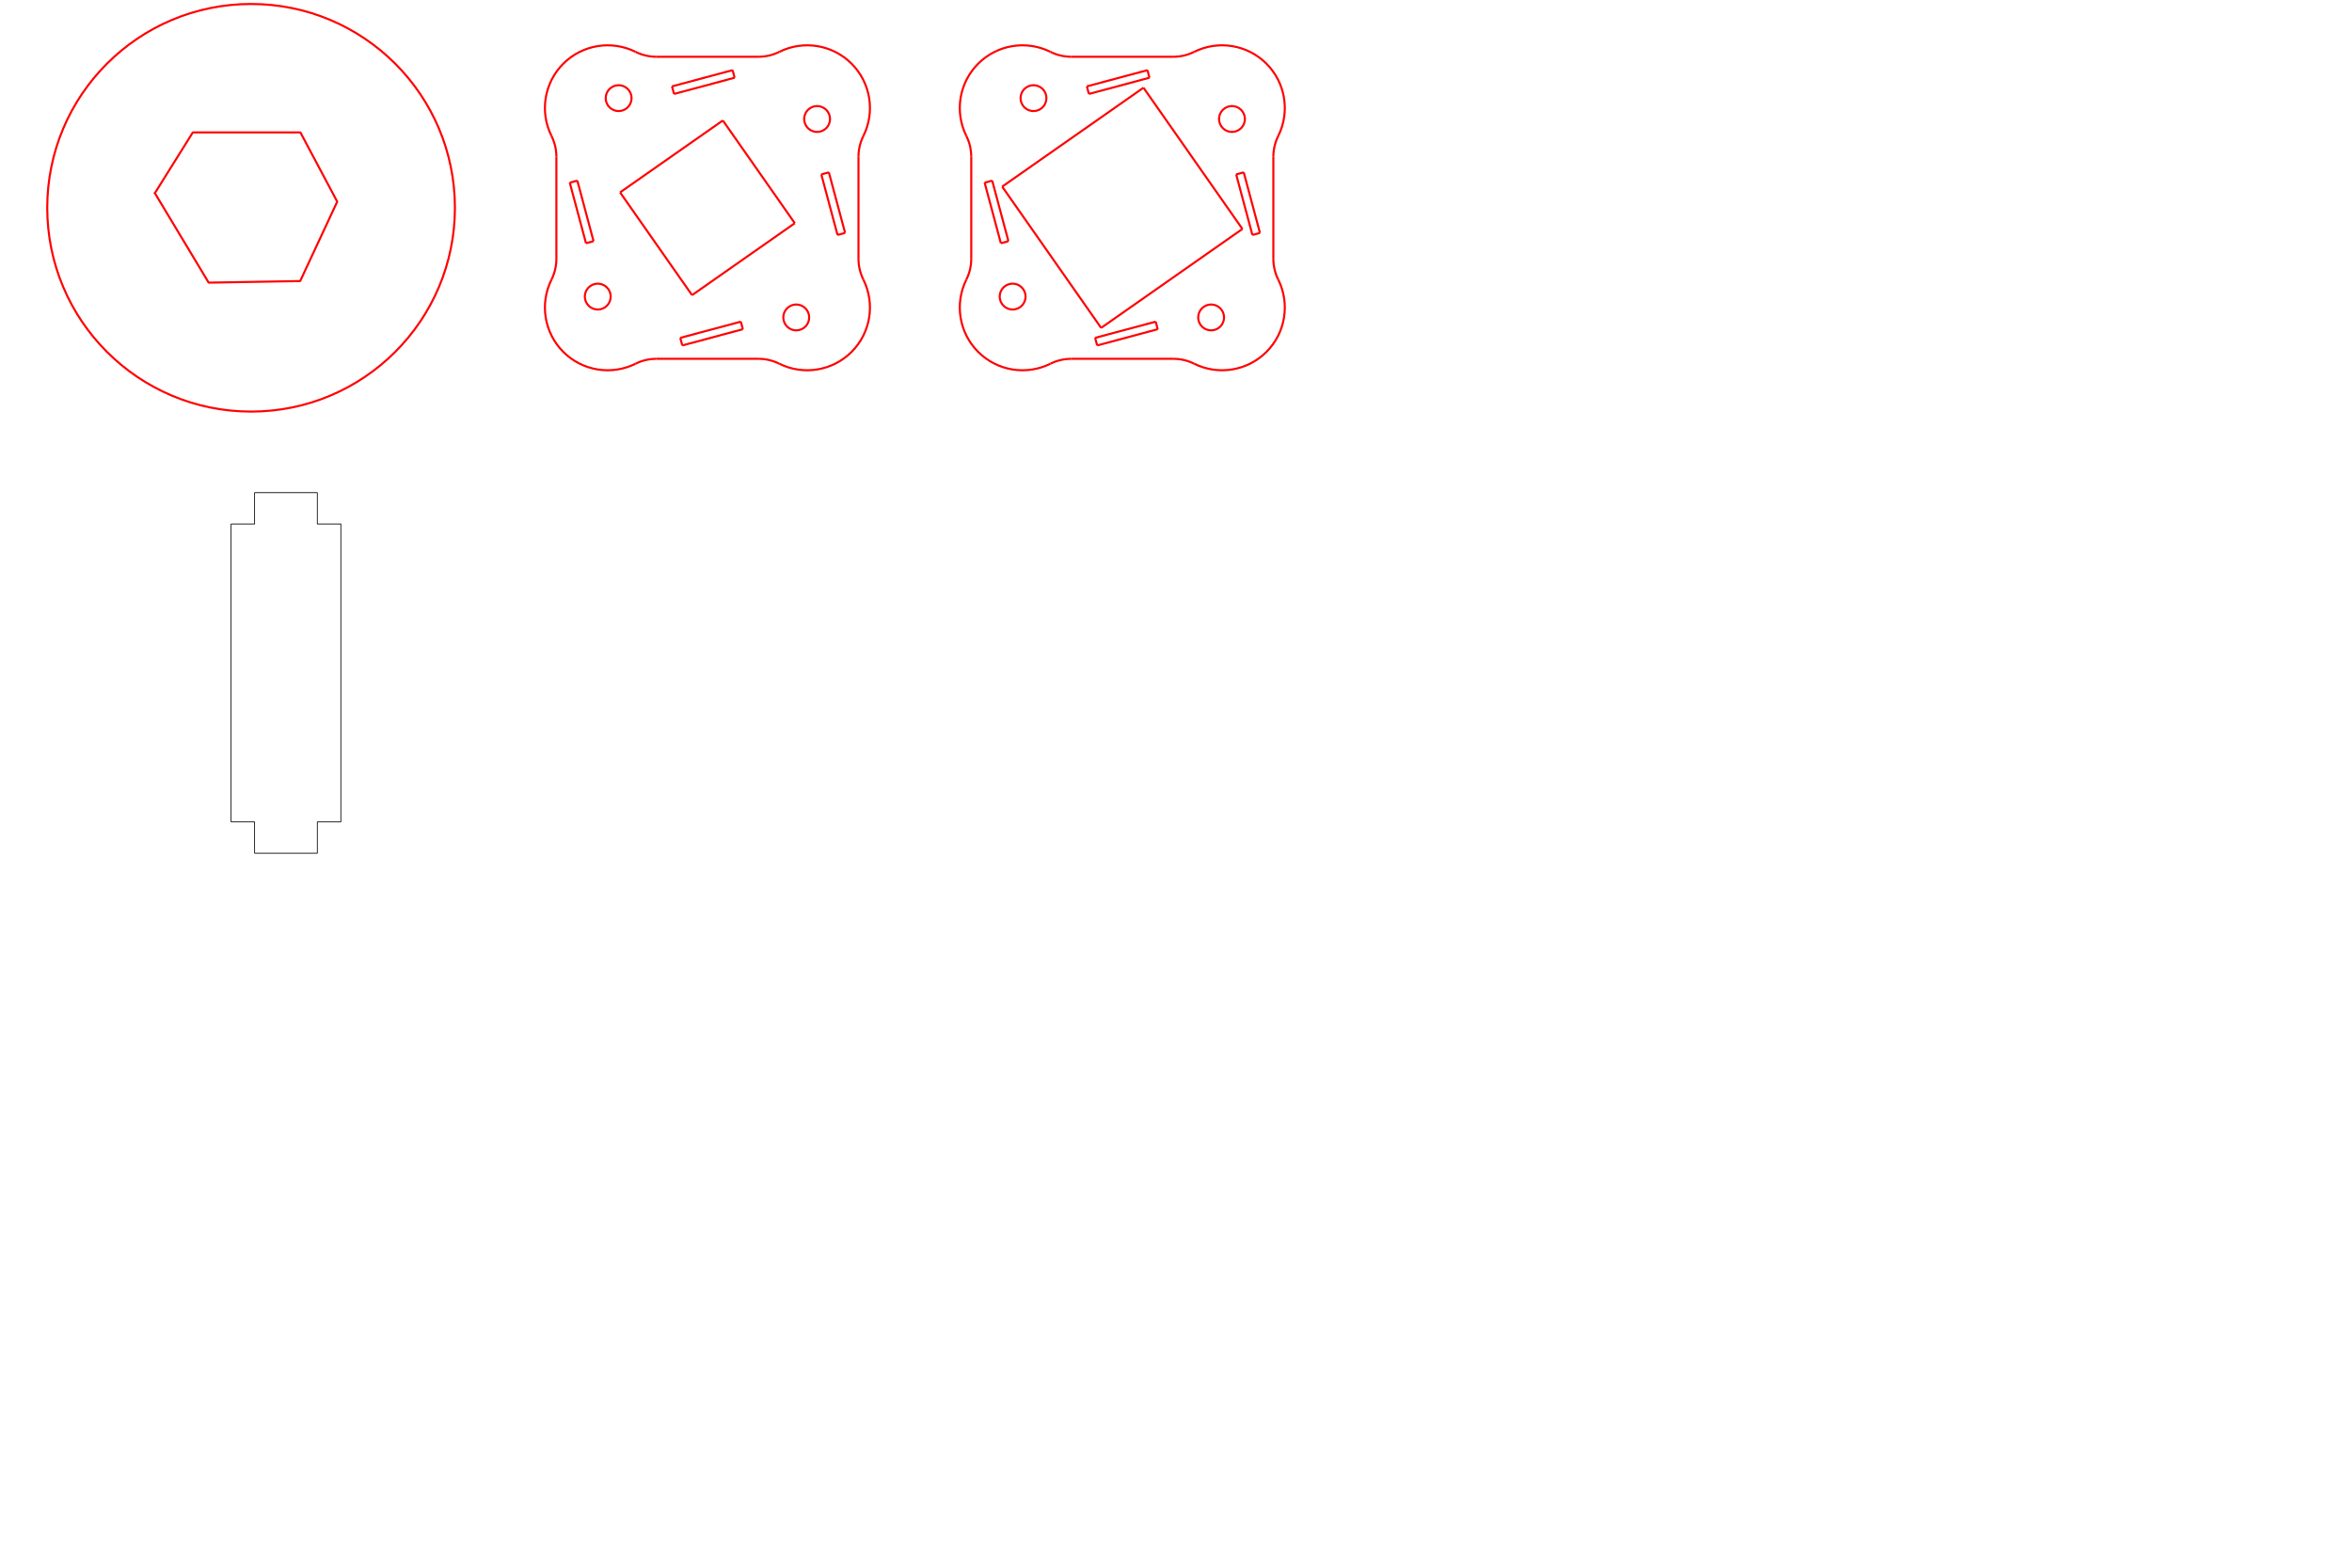
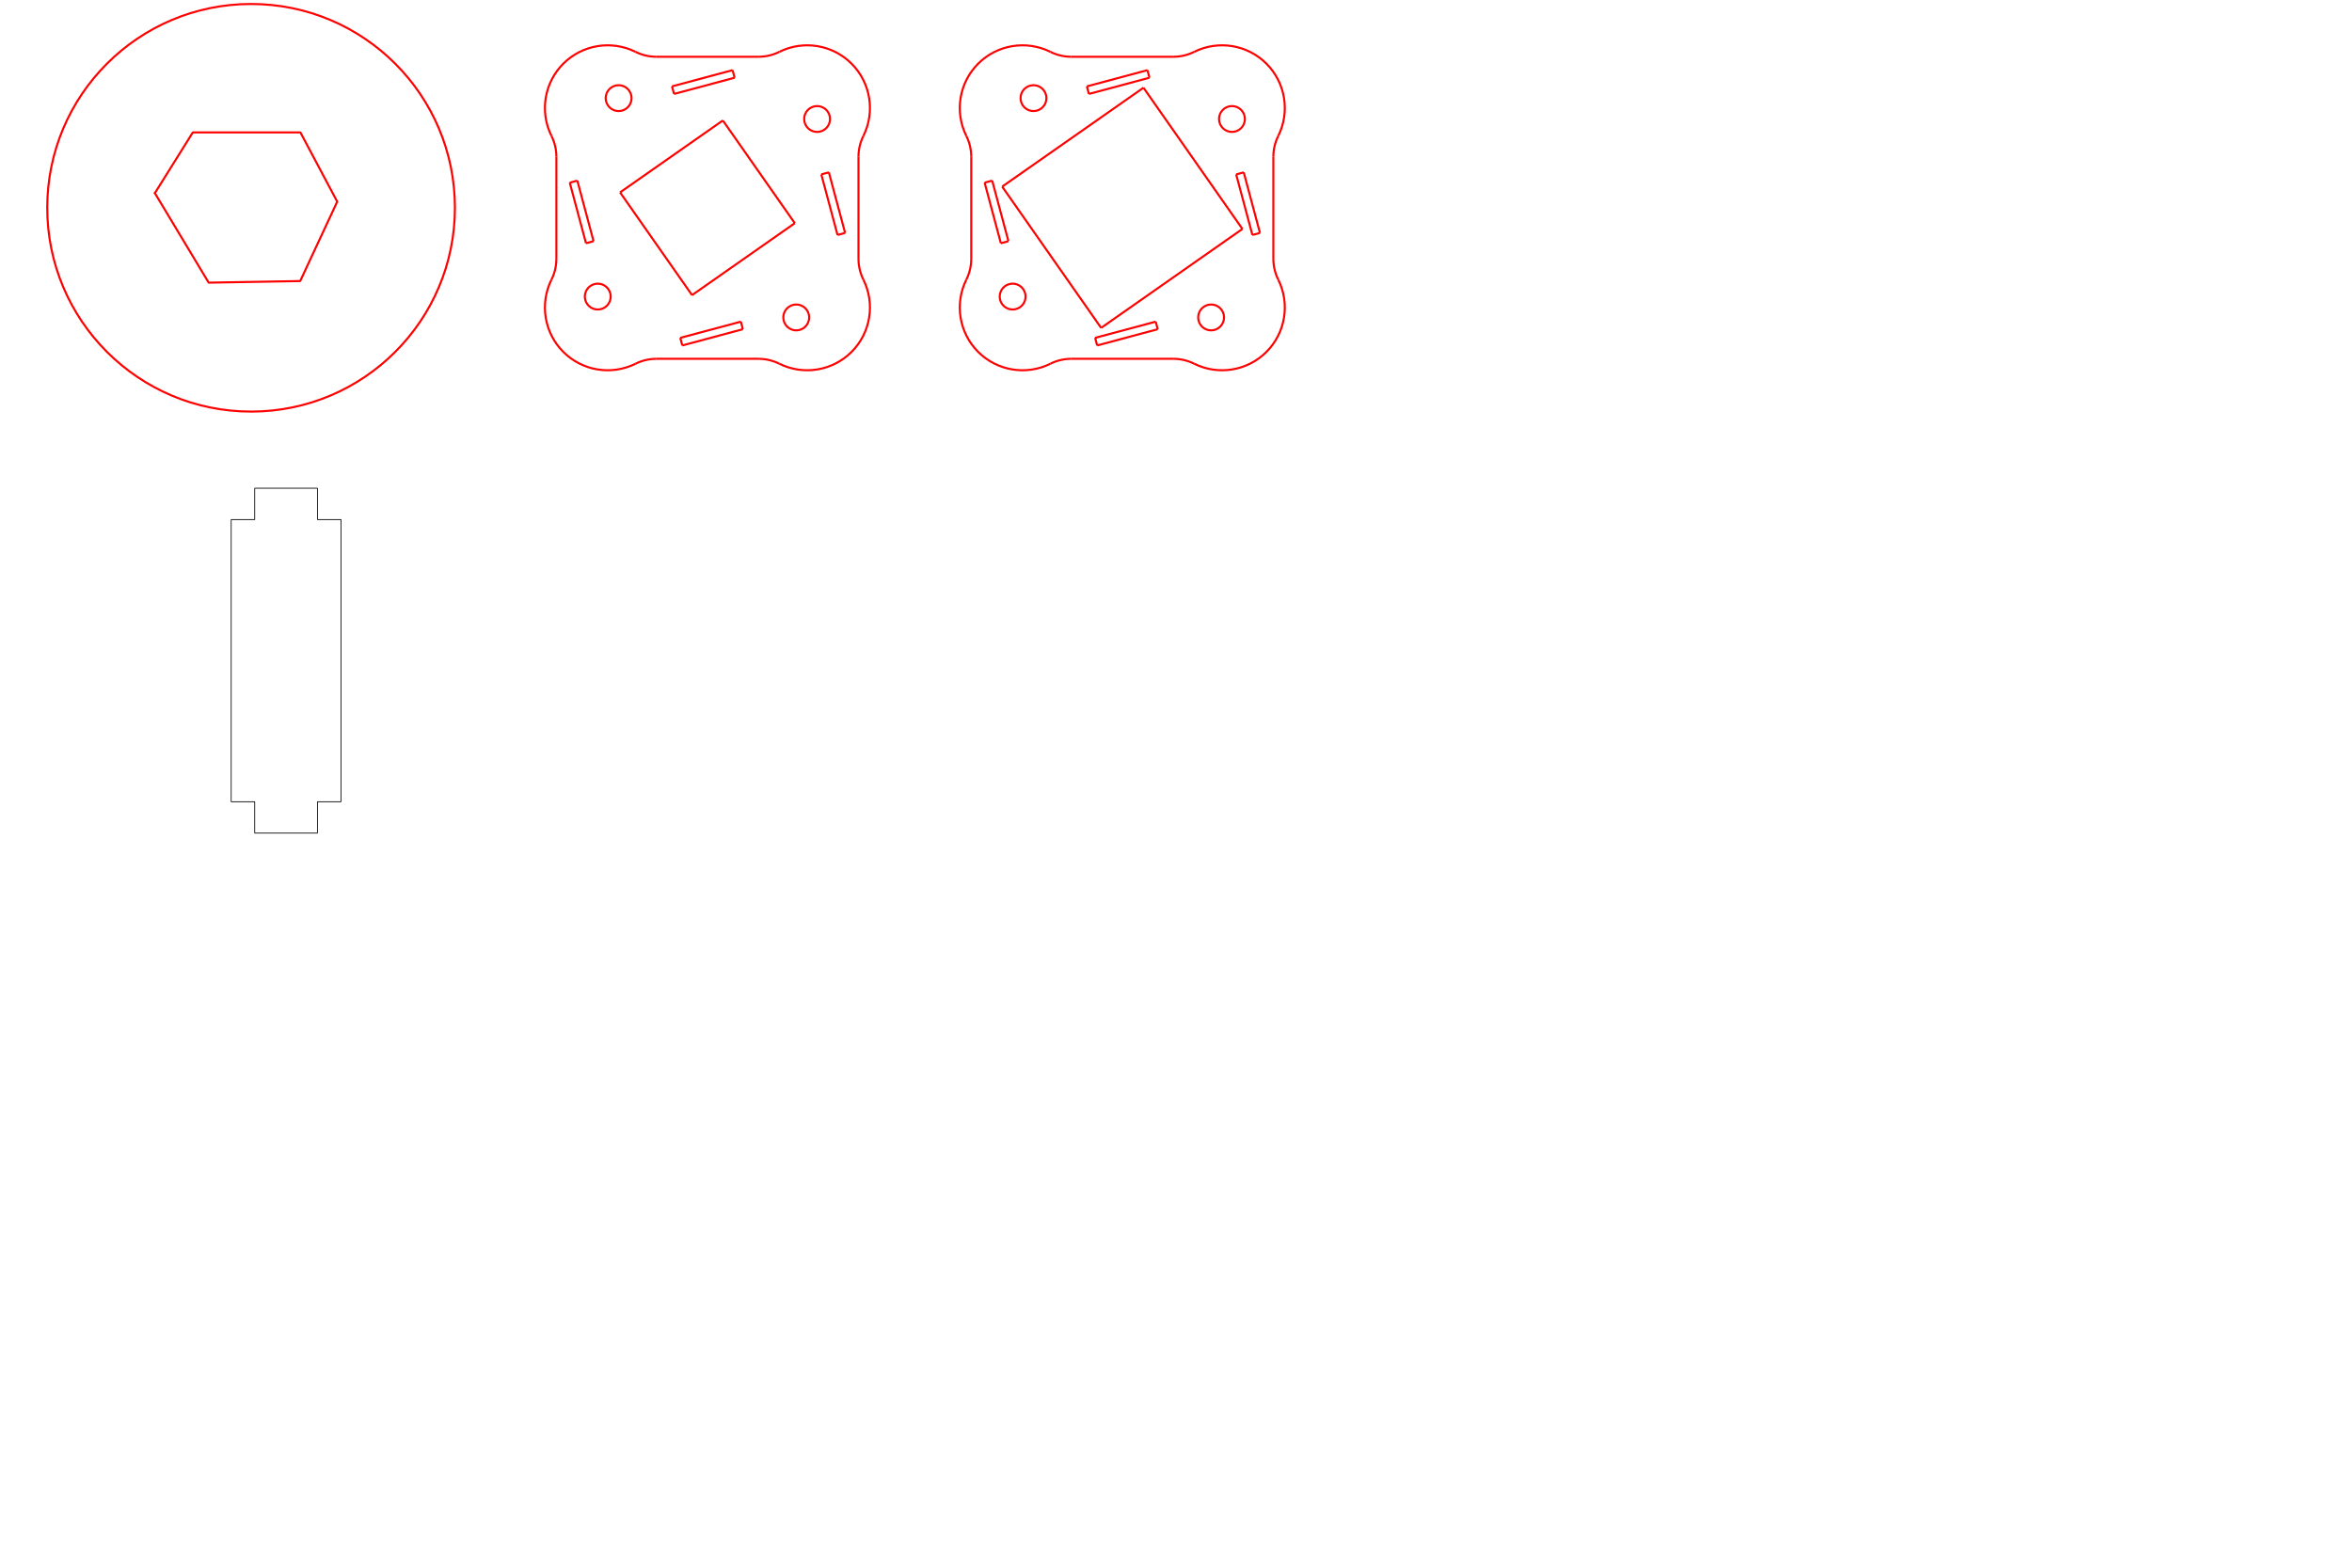
<svg xmlns="http://www.w3.org/2000/svg" width="300mm" height="200mm" viewBox="0 0 300 200" version="1.1" id="svg950">
  <defs id="defs944">
    <marker style="overflow:visible" refY="0.0" refX="0.0" orient="auto" id="DistanceX">
      <path id="path2623" style="stroke:#000000; stroke-width:0.5" d="M 3,-3 L -3,3 M 0,-5 L  0,5" />
    </marker>
    <pattern y="0" x="0" width="8" patternUnits="userSpaceOnUse" id="Hatch" height="8">
      <path id="path2626" stroke-width="0.25" stroke="#000000" linecap="square" d="M8 4 l-4,4" />
      <path id="path2628" stroke-width="0.25" stroke="#000000" linecap="square" d="M6 2 l-4,4" />
      <path id="path2630" stroke-width="0.25" stroke="#000000" linecap="square" d="M4 0 l-4,4" />
    </pattern>
    <symbol id="*MODEL_SPACE" />
    <symbol id="*PAPER_SPACE" />
    <marker style="overflow:visible" refY="0.0" refX="0.0" orient="auto" id="DistanceX-3">
      <path id="path2727" style="stroke:#000000; stroke-width:0.5" d="M 3,-3 L -3,3 M 0,-5 L  0,5" />
    </marker>
    <pattern y="0" x="0" width="8" patternUnits="userSpaceOnUse" id="Hatch-6" height="8">
      <path id="path2730" stroke-width="0.25" stroke="#000000" linecap="square" d="M8 4 l-4,4" />
      <path id="path2732" stroke-width="0.25" stroke="#000000" linecap="square" d="M6 2 l-4,4" />
      <path id="path2734" stroke-width="0.25" stroke="#000000" linecap="square" d="M4 0 l-4,4" />
    </pattern>
    <symbol id="*MODEL_SPACE-7" />
    <symbol id="*PAPER_SPACE-5" />
    <marker style="overflow:visible" refY="0.0" refX="0.0" orient="auto" id="DistanceX-35">
      <path id="path2837" style="stroke:#000000; stroke-width:0.5" d="M 3,-3 L -3,3 M 0,-5 L  0,5" />
    </marker>
    <pattern y="0" x="0" width="8" patternUnits="userSpaceOnUse" id="Hatch-62" height="8">
      <path id="path2840" stroke-width="0.25" stroke="#000000" linecap="square" d="M8 4 l-4,4" />
      <path id="path2842" stroke-width="0.25" stroke="#000000" linecap="square" d="M6 2 l-4,4" />
      <path id="path2844" stroke-width="0.25" stroke="#000000" linecap="square" d="M4 0 l-4,4" />
    </pattern>
    <symbol id="*MODEL_SPACE-9" />
    <symbol id="*PAPER_SPACE-1" />
    <marker style="overflow:visible" refY="0.0" refX="0.0" orient="auto" id="DistanceX-9">
      <path id="path5253" style="stroke:#000000; stroke-width:0.5" d="M 3,-3 L -3,3 M 0,-5 L  0,5" />
    </marker>
    <pattern y="0" x="0" width="8" patternUnits="userSpaceOnUse" id="Hatch-2" height="8">
      <path id="path5256" stroke-width="0.25" stroke="#000000" linecap="square" d="M8 4 l-4,4" />
      <path id="path5258" stroke-width="0.25" stroke="#000000" linecap="square" d="M6 2 l-4,4" />
      <path id="path5260" stroke-width="0.25" stroke="#000000" linecap="square" d="M4 0 l-4,4" />
    </pattern>
    <symbol id="*MODEL_SPACE-0" />
    <symbol id="*PAPER_SPACE-2" />
    <marker style="overflow:visible" refY="0.0" refX="0.0" orient="auto" id="DistanceX-37">
      <path id="path5393" style="stroke:#000000; stroke-width:0.5" d="M 3,-3 L -3,3 M 0,-5 L  0,5" />
    </marker>
    <pattern y="0" x="0" width="8" patternUnits="userSpaceOnUse" id="Hatch-5" height="8">
      <path id="path5396" stroke-width="0.25" stroke="#000000" linecap="square" d="M8 4 l-4,4" />
      <path id="path5398" stroke-width="0.25" stroke="#000000" linecap="square" d="M6 2 l-4,4" />
      <path id="path5400" stroke-width="0.25" stroke="#000000" linecap="square" d="M4 0 l-4,4" />
    </pattern>
    <symbol id="*MODEL_SPACE-92" />
    <symbol id="*PAPER_SPACE-28" />
  </defs>
  <g id="layer1" transform="translate(0,-97)">
    <g transform="matrix(-0.216734,0.1517588,0.1517588,0.216734,101.7515,-118.9442)" id="g1609" style="fill:none;fill-opacity:1;stroke:#ff0000;stroke-opacity:1">
      <path id="path20" style="fill:none;stroke:#ff0000;fill-opacity:1;stroke-opacity:1" d="m 539.616,651.93 a 22.677,22.677 0 0 0 6.906,-7.725" />
      <path id="path22" style="fill:none;stroke:#ff0000;fill-opacity:1;stroke-opacity:1" d="m 602.972,654.155 a 30.236,30.236 0 0 0 -56.448,-9.953" />
      <path id="path24" style="fill:none;stroke:#ff0000;fill-opacity:1;stroke-opacity:1" d="m 602.972,654.156 a 22.677,22.677 0 0 0 3.847,9.622" />
      <path id="path26" style="fill:none;stroke:#ff0000;fill-opacity:1;stroke-opacity:1" d="M 634.998,704.028 606.818,663.78" />
      <path id="path28" style="fill:none;stroke:#ff0000;fill-opacity:1;stroke-opacity:1" d="m 539.618,651.931 -40.248,28.18" />
      <path id="path30" style="fill:none;stroke:#ff0000;fill-opacity:1;stroke-opacity:1" d="m 489.747,683.957 a 22.677,22.677 0 0 0 9.621,-3.847" />
      <path id="path32" style="fill:none;stroke:#ff0000;fill-opacity:1;stroke-opacity:1" d="m 489.746,683.957 a 30.236,30.236 0 0 0 -9.953,56.448" />
      <path id="path34" style="fill:none;stroke:#ff0000;fill-opacity:1;stroke-opacity:1" d="m 487.521,747.312 a 22.677,22.677 0 0 0 -7.725,-6.906" />
      <path id="path36" style="fill:none;stroke:#ff0000;fill-opacity:1;stroke-opacity:1" d="m 487.521,747.312 28.18,40.248" />
      <path id="path38" style="fill:none;stroke:#ff0000;fill-opacity:1;stroke-opacity:1" d="m 519.548,797.181 a 22.677,22.677 0 0 0 -3.847,-9.621" />
      <path id="path40" style="fill:none;stroke:#ff0000;fill-opacity:1;stroke-opacity:1" d="m 519.548,797.181 a 30.236,30.236 0 0 0 56.448,9.953" />
      <path id="path42" style="fill:none;stroke:#ff0000;fill-opacity:1;stroke-opacity:1" d="m 582.903,799.409 a 22.677,22.677 0 0 0 -6.906,7.726" />
      <path id="path44" style="fill:none;stroke:#ff0000;fill-opacity:1;stroke-opacity:1" d="m 582.901,799.409 40.248,-28.182" />
      <path id="path46" style="fill:none;stroke:#ff0000;fill-opacity:1;stroke-opacity:1" d="m 632.773,767.38 a 22.677,22.677 0 0 0 -9.621,3.847" />
      <path id="path48" style="fill:none;stroke:#ff0000;fill-opacity:1;stroke-opacity:1" d="m 632.774,767.381 a 30.236,30.236 0 0 0 9.953,-56.448" />
      <path id="path50" style="fill:none;stroke:#ff0000;fill-opacity:1;stroke-opacity:1" d="m 634.999,704.026 a 22.677,22.677 0 0 0 7.726,6.906" />
      <path id="path52" style="fill:none;stroke:#ff0000;fill-opacity:1;stroke-opacity:1" d="M 591.496,755.906 H 531.024" />
      <path id="path54" style="fill:none;stroke:#ff0000;fill-opacity:1;stroke-opacity:1" d="M 531.024,755.906 V 695.433" />
      <path id="path56" style="fill:none;stroke:#ff0000;fill-opacity:1;stroke-opacity:1" d="m 531.024,695.433 h 60.472" />
      <path id="path58" style="fill:none;stroke:#ff0000;fill-opacity:1;stroke-opacity:1" d="m 591.496,695.433 v 60.472" />
      <path id="path60" style="fill:none;stroke:#ff0000;fill-opacity:1;stroke-opacity:1" d="m 609.256,773.084 -28.411,10.341" />
      <path id="path62" style="fill:none;stroke:#ff0000;fill-opacity:1;stroke-opacity:1" d="m 580.845,783.425 -1.293,-3.552" />
      <path id="path64" style="fill:none;stroke:#ff0000;fill-opacity:1;stroke-opacity:1" d="M 579.553,779.874 607.963,769.533" />
      <path id="path66" style="fill:none;stroke:#ff0000;fill-opacity:1;stroke-opacity:1" d="m 607.963,769.533 1.293,3.552" />
      <path id="path68" style="fill:none;stroke:#ff0000;fill-opacity:1;stroke-opacity:1" d="m 542.967,671.463 -28.411,10.345" />
      <path id="path70" style="fill:none;stroke:#ff0000;fill-opacity:1;stroke-opacity:1" d="m 514.556,681.808 -1.293,-3.553" />
      <path id="path72" style="fill:none;stroke:#ff0000;fill-opacity:1;stroke-opacity:1" d="m 513.264,678.255 28.411,-10.341" />
      <path id="path74" style="fill:none;stroke:#ff0000;fill-opacity:1;stroke-opacity:1" d="m 541.674,667.914 1.293,3.549" />
      <path id="path76" style="fill:none;stroke:#ff0000;fill-opacity:1;stroke-opacity:1" d="m 507.054,743.962 10.345,28.412" />
      <path id="path78" style="fill:none;stroke:#ff0000;fill-opacity:1;stroke-opacity:1" d="m 517.398,772.374 -3.553,1.293" />
      <path id="path80" style="fill:none;stroke:#ff0000;fill-opacity:1;stroke-opacity:1" d="m 513.846,773.667 -10.341,-28.413" />
      <path id="path82" style="fill:none;stroke:#ff0000;fill-opacity:1;stroke-opacity:1" d="m 503.505,745.254 3.549,-1.292" />
      <path id="path84" style="fill:none;stroke:#ff0000;fill-opacity:1;stroke-opacity:1" d="M 615.466,707.376 605.121,678.966" />
      <path id="path86" style="fill:none;stroke:#ff0000;fill-opacity:1;stroke-opacity:1" d="m 605.121,678.966 3.553,-1.293" />
      <path id="path88" style="fill:none;stroke:#ff0000;fill-opacity:1;stroke-opacity:1" d="m 608.674,677.673 10.341,28.411" />
      <path id="path90" style="fill:none;stroke:#ff0000;fill-opacity:1;stroke-opacity:1" d="m 619.015,706.084 -3.549,1.293" />
      <path id="path92" style="fill:none;stroke:#ff0000;fill-opacity:1;stroke-opacity:1" d="m 635.361,730.416 a 6.236,6.236 0 1 0 -12.472,0 6.236,6.236 0 1 0 12.472,0 z" />
      <path id="path94" style="fill:none;stroke:#ff0000;fill-opacity:1;stroke-opacity:1" d="m 572.243,657.804 a 6.236,6.236 0 1 0 -12.472,0 6.236,6.236 0 1 0 12.472,0 z" />
      <path id="path96" style="fill:none;stroke:#ff0000;fill-opacity:1;stroke-opacity:1" d="m 499.631,720.922 a 6.236,6.236 0 1 0 -12.472,0 6.236,6.236 0 1 0 12.472,0 z" />
      <path id="path98" style="fill:none;stroke:#ff0000;fill-opacity:1;stroke-opacity:1" d="m 562.749,793.535 a 6.236,6.236 0 1 0 -12.472,0 6.236,6.236 0 1 0 12.472,0 z" />
    </g>
    <g transform="matrix(-0.216734,0.1517588,0.1517588,0.216734,154.6682,-118.9442)" id="g2465" style="fill:none;fill-opacity:1;stroke:#ff0000;stroke-opacity:1">
      <path id="path1788" style="fill:none;stroke:#ff0000;fill-opacity:1;stroke-opacity:1" d="m 539.616,651.93 a 22.677,22.677 0 0 0 6.906,-7.725" />
      <path id="path1790" style="fill:none;stroke:#ff0000;fill-opacity:1;stroke-opacity:1" d="m 602.972,654.155 a 30.236,30.236 0 0 0 -56.448,-9.953" />
      <path id="path1792" style="fill:none;stroke:#ff0000;fill-opacity:1;stroke-opacity:1" d="m 602.972,654.156 a 22.677,22.677 0 0 0 3.847,9.622" />
      <path id="path1794" style="fill:none;stroke:#ff0000;fill-opacity:1;stroke-opacity:1" d="M 634.998,704.028 606.818,663.78" />
      <path id="path1796" style="fill:none;stroke:#ff0000;fill-opacity:1;stroke-opacity:1" d="m 539.618,651.931 -40.248,28.18" />
      <path id="path1798" style="fill:none;stroke:#ff0000;fill-opacity:1;stroke-opacity:1" d="m 489.747,683.957 a 22.677,22.677 0 0 0 9.621,-3.847" />
      <path id="path1800" style="fill:none;stroke:#ff0000;fill-opacity:1;stroke-opacity:1" d="m 489.746,683.957 a 30.236,30.236 0 0 0 -9.953,56.448" />
      <path id="path1802" style="fill:none;stroke:#ff0000;fill-opacity:1;stroke-opacity:1" d="m 487.521,747.312 a 22.677,22.677 0 0 0 -7.725,-6.906" />
      <path id="path1804" style="fill:none;stroke:#ff0000;fill-opacity:1;stroke-opacity:1" d="m 487.521,747.312 28.18,40.248" />
      <path id="path1806" style="fill:none;stroke:#ff0000;fill-opacity:1;stroke-opacity:1" d="m 519.548,797.181 a 22.677,22.677 0 0 0 -3.847,-9.621" />
      <path id="path1808" style="fill:none;stroke:#ff0000;fill-opacity:1;stroke-opacity:1" d="m 519.548,797.181 a 30.236,30.236 0 0 0 56.448,9.953" />
      <path id="path1810" style="fill:none;stroke:#ff0000;fill-opacity:1;stroke-opacity:1" d="m 582.903,799.409 a 22.677,22.677 0 0 0 -6.906,7.726" />
      <path id="path1812" style="fill:none;stroke:#ff0000;fill-opacity:1;stroke-opacity:1" d="m 582.901,799.409 40.248,-28.182" />
      <path id="path1814" style="fill:none;stroke:#ff0000;fill-opacity:1;stroke-opacity:1" d="m 632.773,767.38 a 22.677,22.677 0 0 0 -9.621,3.847" />
      <path id="path1816" style="fill:none;stroke:#ff0000;fill-opacity:1;stroke-opacity:1" d="m 632.774,767.381 a 30.236,30.236 0 0 0 9.953,-56.448" />
      <path id="path1818" style="fill:none;stroke:#ff0000;fill-opacity:1;stroke-opacity:1" d="m 634.999,704.026 a 22.677,22.677 0 0 0 7.726,6.906" />
      <path id="path1820" style="fill:none;stroke:#ff0000;fill-opacity:1;stroke-opacity:1" d="M 602.835,767.244 H 519.685" />
      <path id="path1822" style="fill:none;stroke:#ff0000;fill-opacity:1;stroke-opacity:1" d="m 519.685,767.244 v -83.15" />
      <path id="path1824" style="fill:none;stroke:#ff0000;fill-opacity:1;stroke-opacity:1" d="m 519.685,684.094 h 83.15" />
      <path id="path1826" style="fill:none;stroke:#ff0000;fill-opacity:1;stroke-opacity:1" d="m 602.835,684.094 v 83.15" />
      <path id="path1828" style="fill:none;stroke:#ff0000;fill-opacity:1;stroke-opacity:1" d="m 609.256,773.084 -28.411,10.341" />
      <path id="path1830" style="fill:none;stroke:#ff0000;fill-opacity:1;stroke-opacity:1" d="m 580.845,783.425 -1.293,-3.552" />
      <path id="path1832" style="fill:none;stroke:#ff0000;fill-opacity:1;stroke-opacity:1" d="M 579.553,779.874 607.963,769.533" />
      <path id="path1834" style="fill:none;stroke:#ff0000;fill-opacity:1;stroke-opacity:1" d="m 607.963,769.533 1.293,3.552" />
      <path id="path1836" style="fill:none;stroke:#ff0000;fill-opacity:1;stroke-opacity:1" d="m 542.967,671.463 -28.411,10.345" />
      <path id="path1838" style="fill:none;stroke:#ff0000;fill-opacity:1;stroke-opacity:1" d="m 514.556,681.808 -1.293,-3.553" />
      <path id="path1840" style="fill:none;stroke:#ff0000;fill-opacity:1;stroke-opacity:1" d="m 513.264,678.255 28.411,-10.341" />
      <path id="path1842" style="fill:none;stroke:#ff0000;fill-opacity:1;stroke-opacity:1" d="m 541.674,667.914 1.293,3.549" />
      <path id="path1844" style="fill:none;stroke:#ff0000;fill-opacity:1;stroke-opacity:1" d="m 507.054,743.962 10.345,28.412" />
      <path id="path1846" style="fill:none;stroke:#ff0000;fill-opacity:1;stroke-opacity:1" d="m 517.398,772.374 -3.553,1.293" />
      <path id="path1848" style="fill:none;stroke:#ff0000;fill-opacity:1;stroke-opacity:1" d="m 513.846,773.667 -10.341,-28.413" />
      <path id="path1850" style="fill:none;stroke:#ff0000;fill-opacity:1;stroke-opacity:1" d="m 503.505,745.254 3.549,-1.292" />
      <path id="path1852" style="fill:none;stroke:#ff0000;fill-opacity:1;stroke-opacity:1" d="M 615.466,707.376 605.121,678.966" />
      <path id="path1854" style="fill:none;stroke:#ff0000;fill-opacity:1;stroke-opacity:1" d="m 605.121,678.966 3.553,-1.293" />
      <path id="path1856" style="fill:none;stroke:#ff0000;fill-opacity:1;stroke-opacity:1" d="m 608.674,677.673 10.341,28.411" />
      <path id="path1858" style="fill:none;stroke:#ff0000;fill-opacity:1;stroke-opacity:1" d="m 619.015,706.084 -3.549,1.293" />
      <path id="path1860" style="fill:none;stroke:#ff0000;fill-opacity:1;stroke-opacity:1" d="m 635.361,730.416 a 6.236,6.236 0 1 0 -12.472,0 6.236,6.236 0 1 0 12.472,0 z" />
      <path id="path1862" style="fill:none;stroke:#ff0000;fill-opacity:1;stroke-opacity:1" d="m 572.243,657.804 a 6.236,6.236 0 1 0 -12.472,0 6.236,6.236 0 1 0 12.472,0 z" />
      <path id="path1864" style="fill:none;stroke:#ff0000;fill-opacity:1;stroke-opacity:1" d="m 499.631,720.922 a 6.236,6.236 0 1 0 -12.472,0 6.236,6.236 0 1 0 12.472,0 z" />
      <path id="path1866" style="fill:none;stroke:#ff0000;fill-opacity:1;stroke-opacity:1" d="m 562.749,793.535 a 6.236,6.236 0 1 0 -12.472,0 6.236,6.236 0 1 0 12.472,0 z" />
    </g>
    <g transform="matrix(-0.1,0,0,0.1,180.5257,18.50892)" id="g1039" style="fill:none;fill-opacity:1;stroke:#ff0000;stroke-opacity:1">
      <path style="font-style:normal;font-weight:400;font-size:medium;font-family:'Noto Sans';vector-effect:non-scaling-stroke;fill:none;fill-opacity:1;fill-rule:evenodd;stroke:#ff0000;stroke-width:1;stroke-linecap:square;stroke-linejoin:bevel;stroke-opacity:1" id="path50-2" d="m 1745,1050 c 0,143.594 -116.406,260 -260,260 -143.594,0 -260,-116.406 -260,-260 0,-143.594 116.406,-260 260,-260 143.594,0 260,116.406 260,260" />
      <path style="font-style:normal;font-weight:400;font-size:medium;font-family:'Noto Sans';vector-effect:non-scaling-stroke;fill:none;fill-opacity:1;fill-rule:evenodd;stroke:#ff0000;stroke-width:1;stroke-linecap:square;stroke-linejoin:bevel;stroke-opacity:1" id="path66-7" d="m 1607.707,1031.294 -48.386,-77.435 h -137.233 l -46.965,88.33 47.227,101.28 116.732,2.038 68.626,-114.213" />
    </g>
    <text xml:space="preserve" style="font-style:normal;font-variant:normal;font-weight:normal;font-stretch:normal;font-size:14px;line-height:100%;font-family:Overlock;-inkscape-font-specification:Overlock;letter-spacing:0px;word-spacing:0px;fill:#000000;fill-opacity:1;stroke:none;stroke-width:0.265;" x="-128.134" y="110.658" id="text4235">
      <tspan id="tspan4233" x="-128.134" y="112.241" style="stroke-width:0.265;font-size:14px;" />
    </text>
    <text xml:space="preserve" style="font-style:normal;font-variant:normal;font-weight:normal;font-stretch:normal;font-size:16px;line-height:100%;font-family:Overlock;-inkscape-font-specification:Overlock;letter-spacing:0px;word-spacing:0px;fill:#00ff00;fill-opacity:1;stroke:none;stroke-width:0.265;" x="-105.833" y="80.042" id="text4239">
      <tspan id="tspan4237" x="-105.833" y="80.042" style="font-size:16px;stroke-width:0.265;fill:#00ff00;fill-opacity:1;">for laser x-flipped!!</tspan>
    </text>
    <g id="g5407" transform="matrix(0.2645833,0,0,0.2645833,-84.15486,-7.921374)" />
    <g id="g5447" transform="matrix(0,0.2645833,-0.2645833,0,223.9541,68.94633)" style="fill:none;fill-opacity:1;stroke:#ff0000;stroke-opacity:1">
-       <path style="font-style:normal;font-weight:400;font-size:medium;font-family:'Noto Sans';vector-effect:non-scaling-stroke;fill:none;fill-opacity:1;fill-rule:evenodd;stroke:#000000;stroke-width:0.378;stroke-linecap:square;stroke-linejoin:bevel;stroke-opacity:1" id="path66-1" d="m 358.696,682.127 h 143.622 v 11.339 h 15.118 v 30.236 l -15.118,2.3e-4 v 11.338 H 358.696 v -11.338 l -15.118,-2.3e-4 v -30.236 h 15.118 V 682.127" />
+       <path d="m 356.553,682.071 h 136.063 v 11.339 h 15.118 v 30.236 l -15.118,2.3e-4 v 11.338 H 356.553 v -11.338 l -15.118,-2.3e-4 v -30.236 h 15.118 v -11.339" id="path66-5" style="font-style:normal;font-weight:400;font-size:medium;font-family:'Noto Sans';vector-effect:non-scaling-stroke;fill:none;fill-opacity:1;fill-rule:evenodd;stroke:#000000;stroke-width:0.378;stroke-linecap:square;stroke-linejoin:bevel;stroke-opacity:1" />
    </g>
    <text xml:space="preserve" style="font-style:normal;font-variant:normal;font-weight:normal;font-stretch:normal;font-size:6px;line-height:100%;font-family:Overlock;-inkscape-font-specification:Overlock;letter-spacing:0px;word-spacing:0px;fill:#00ff00;fill-opacity:1;stroke:none;stroke-width:0.265" x="-106.152" y="97.152" id="text855">
      <tspan id="tspan853" x="-106.152" y="97.152" style="font-size:6px;fill:#00ff00;fill-opacity:1;stroke-width:0.265">material:</tspan>
      <tspan x="-106.152" y="103.152" style="font-size:6px;fill:#00ff00;fill-opacity:1;stroke-width:0.265" id="tspan921">1mm Buchen Sperrholz</tspan>
      <tspan x="-106.152" y="109.152" style="font-size:6px;fill:#00ff00;fill-opacity:1;stroke-width:0.265" id="tspan923">Vowinkel</tspan>
      <tspan x="-106.152" y="115.152" style="font-size:6px;fill:#00ff00;fill-opacity:1;stroke-width:0.265" id="tspan925" />
      <tspan x="-106.152" y="121.152" style="font-size:6px;fill:#00ff00;fill-opacity:1;stroke-width:0.265" id="tspan919">Cut:</tspan>
      <tspan x="-106.152" y="127.152" style="font-size:6px;fill:#00ff00;fill-opacity:1;stroke-width:0.265" id="tspan863">power 80</tspan>
      <tspan x="-106.152" y="133.152" style="font-size:6px;fill:#00ff00;fill-opacity:1;stroke-width:0.265" id="tspan879">speed 30</tspan>
    </text>
  </g>
</svg>
